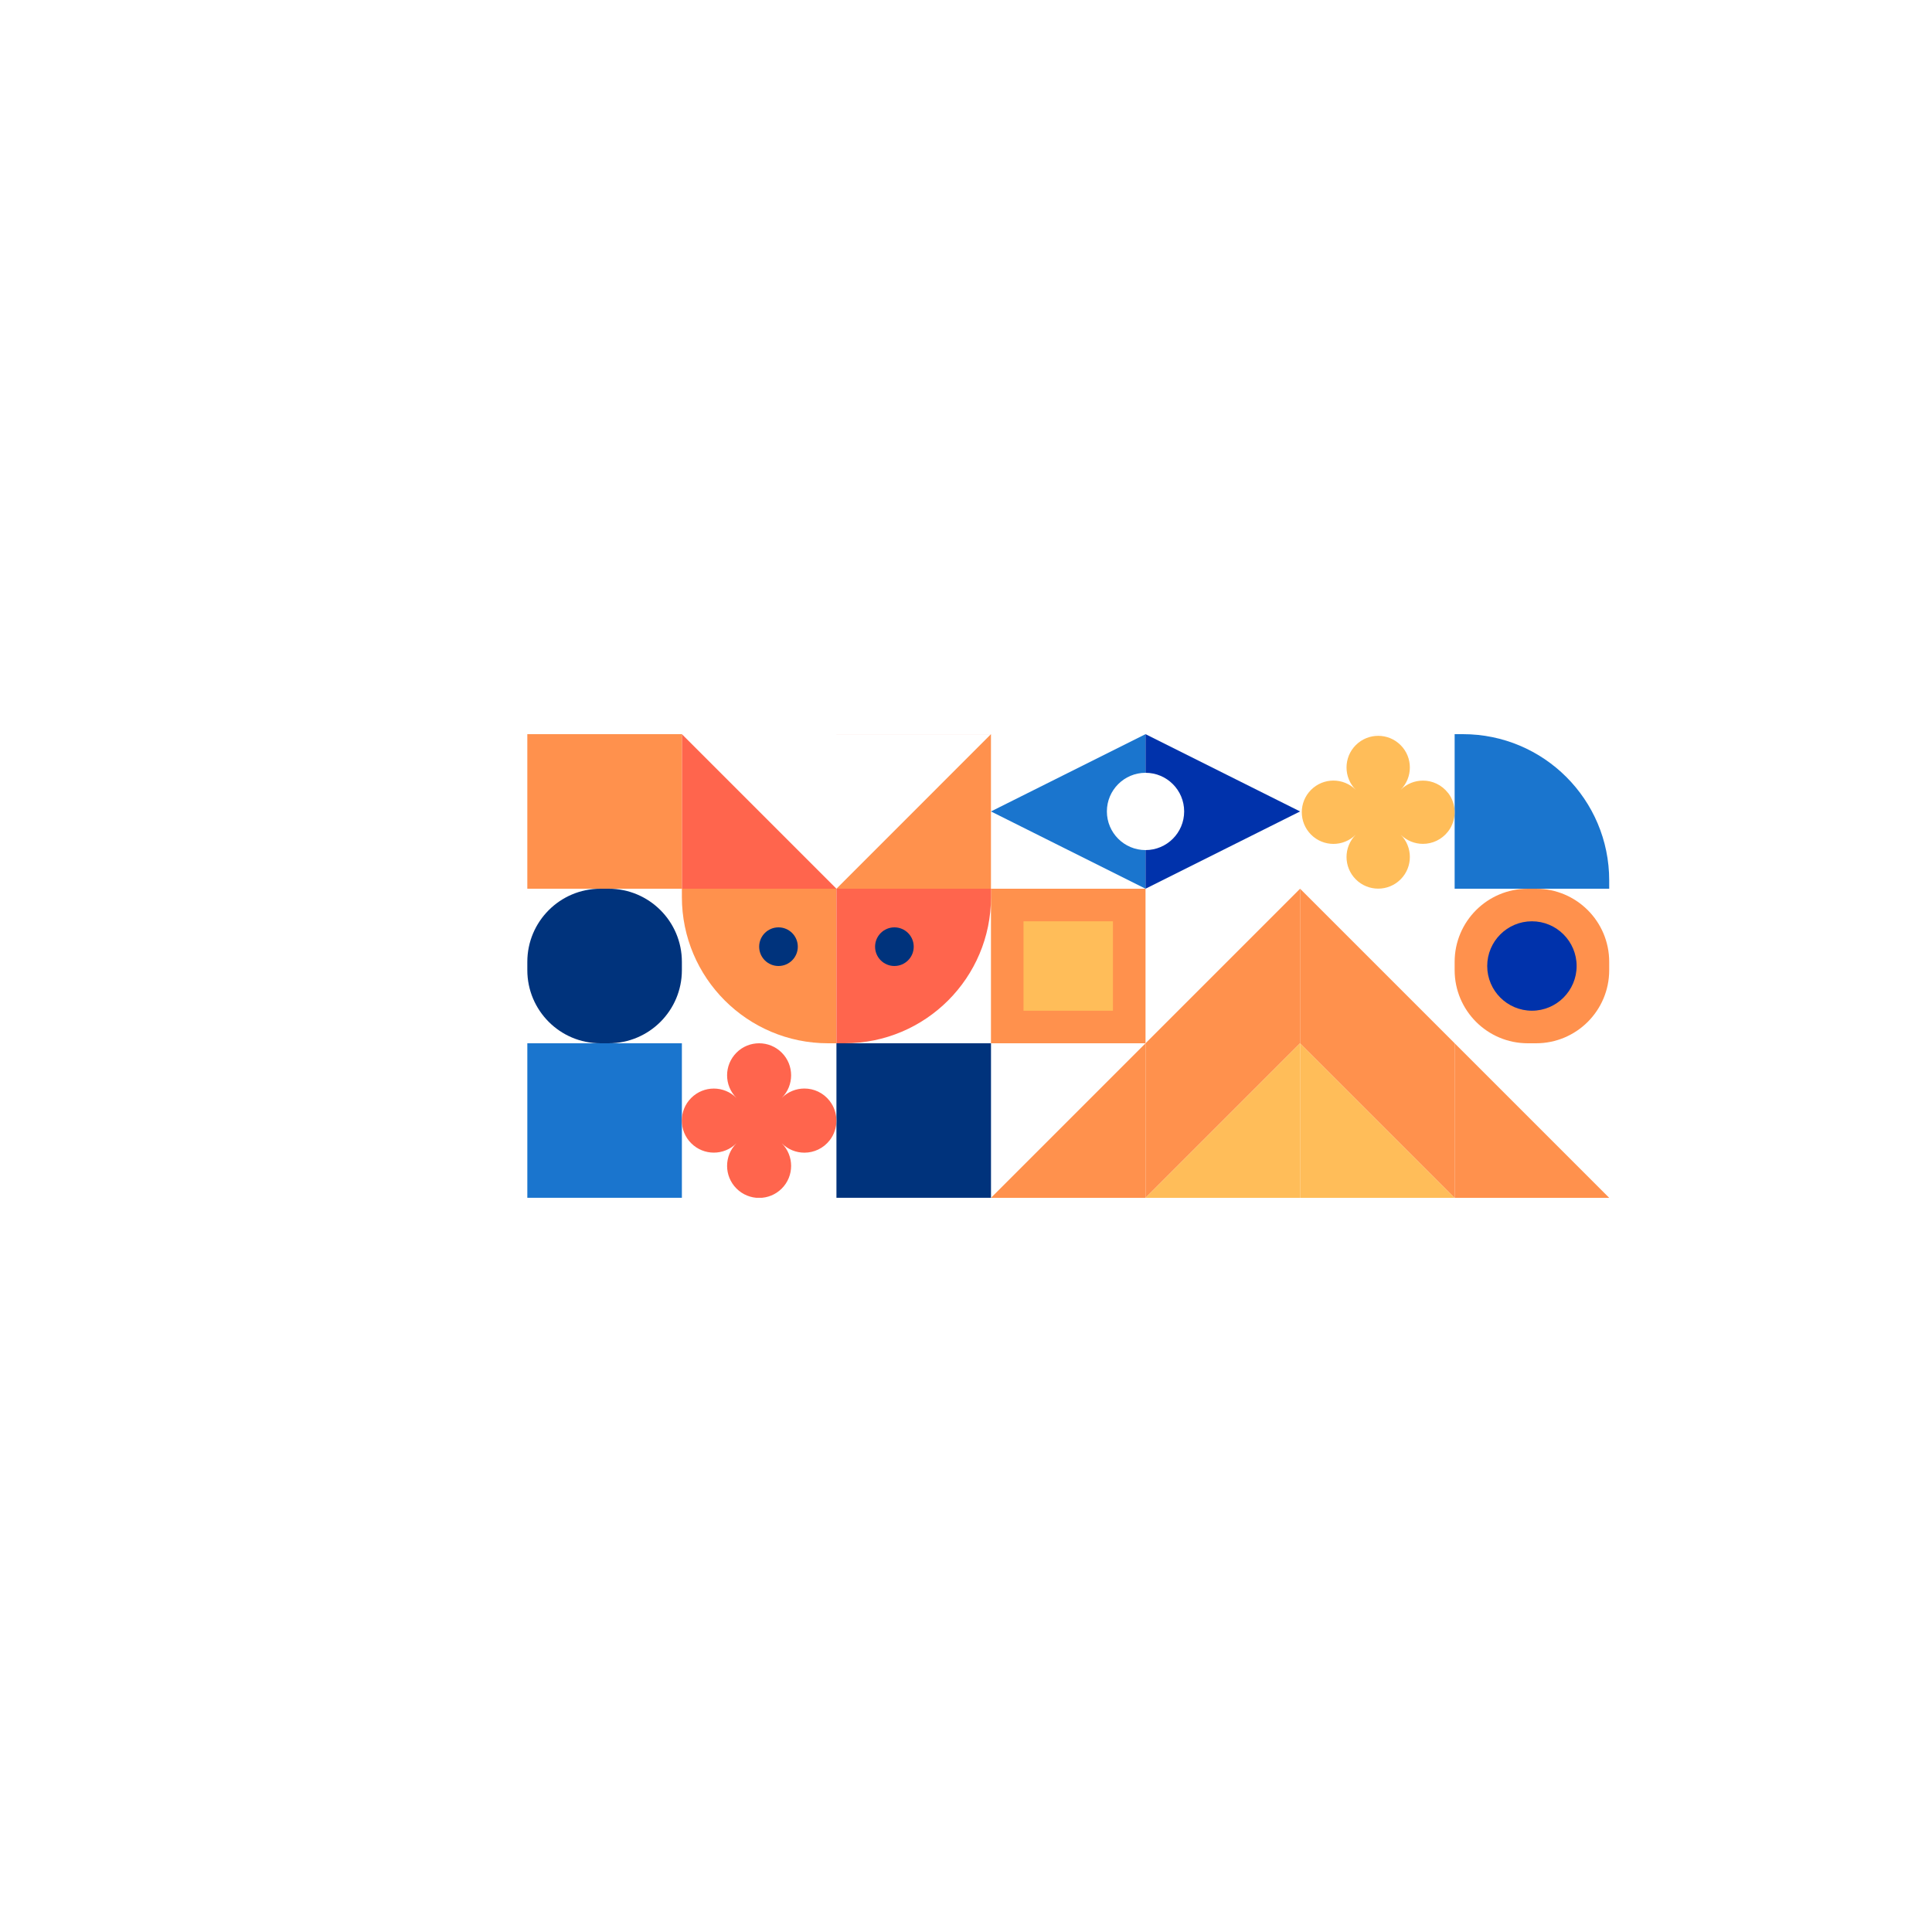
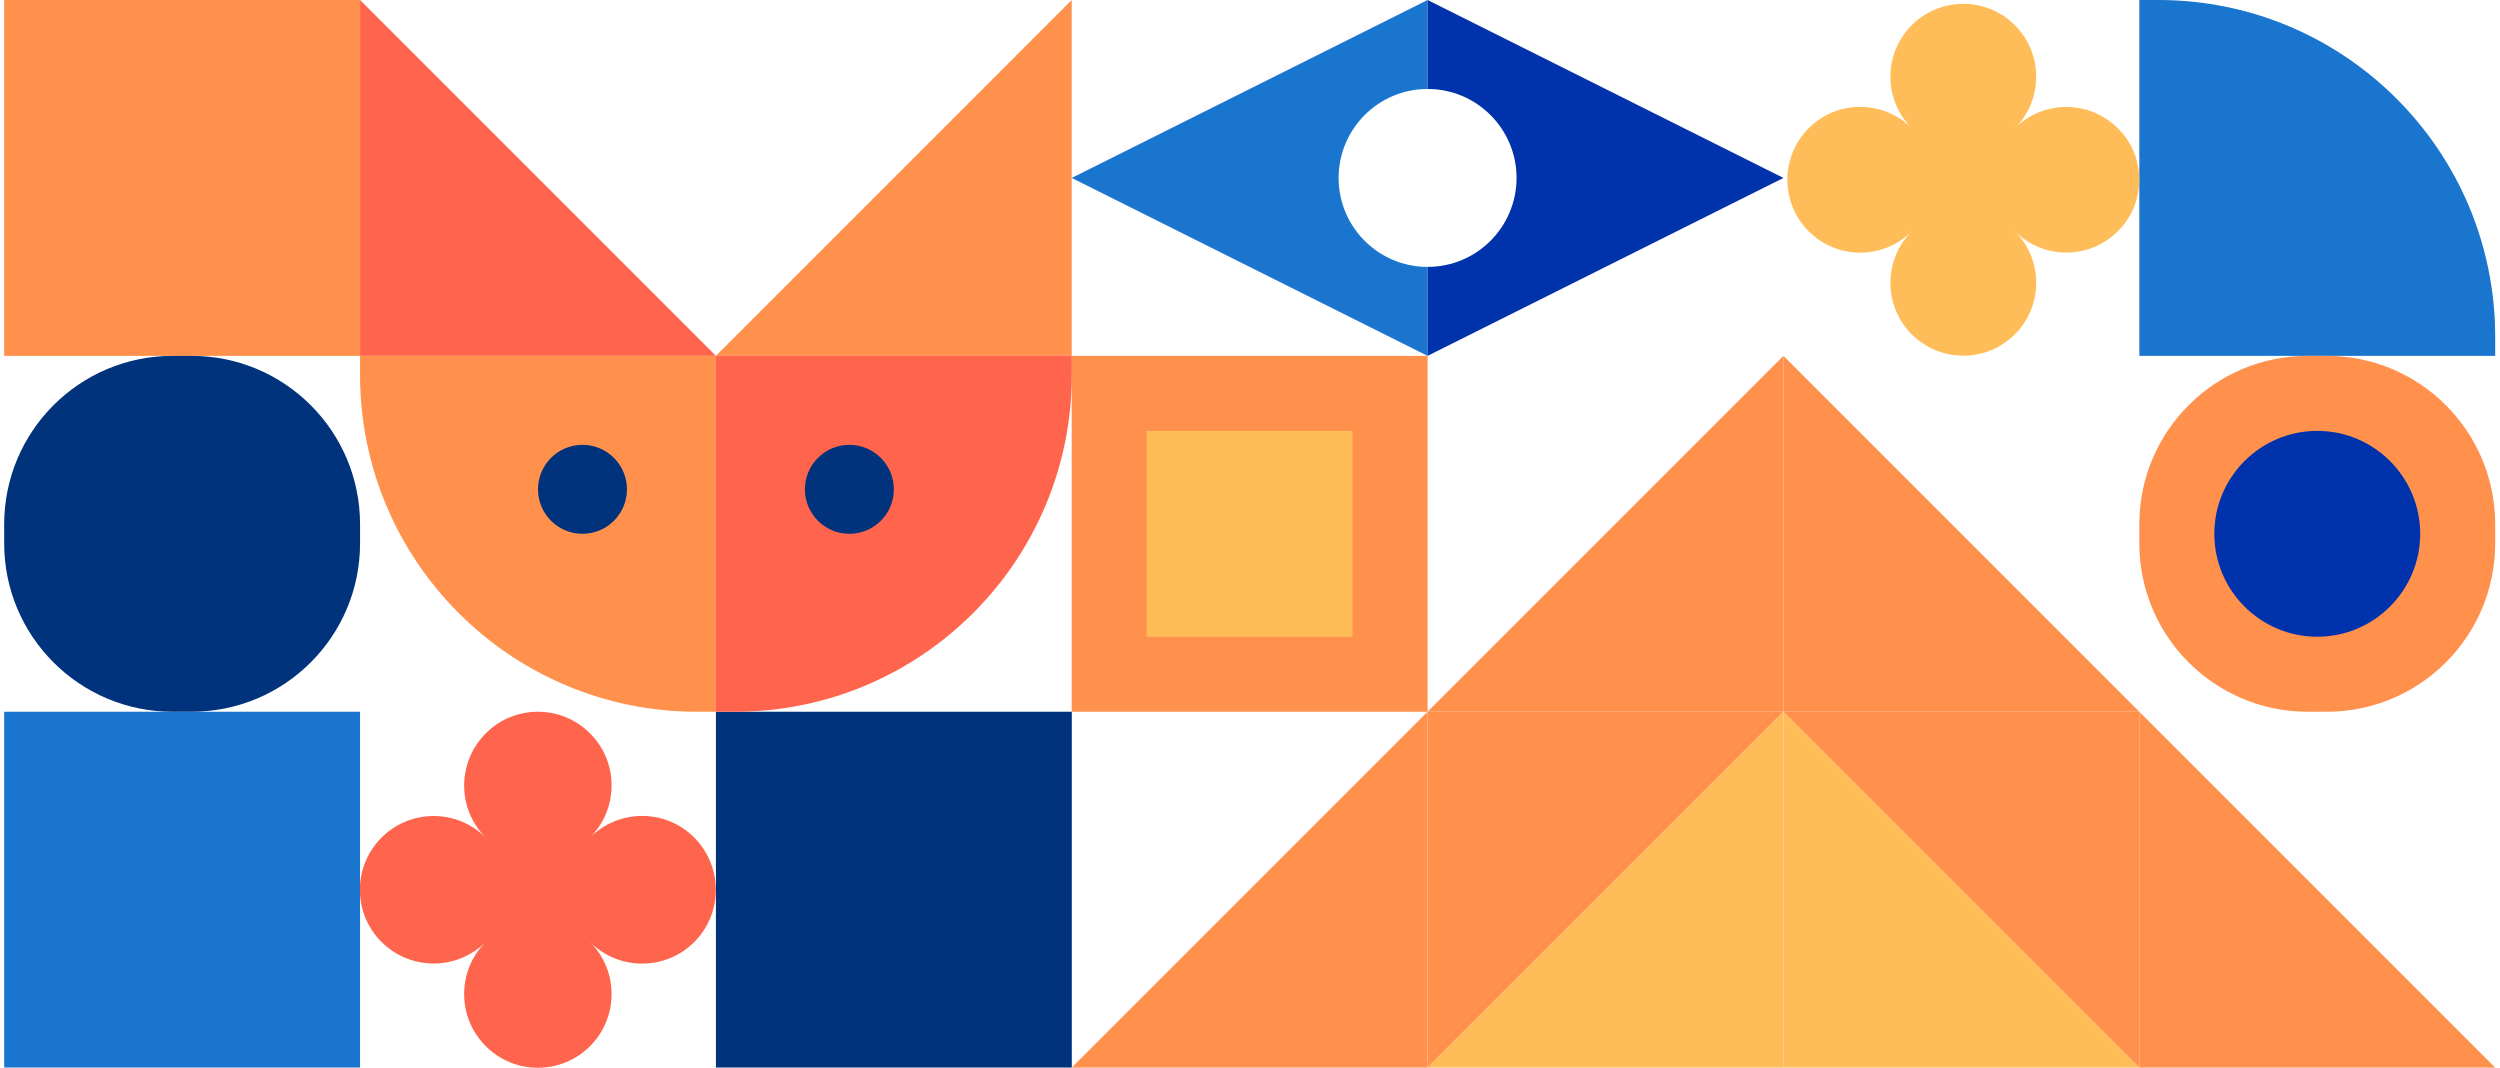
- <svg xmlns="http://www.w3.org/2000/svg" id="Camada_1" version="1.1" viewBox="0 0 500 500">
+ <svg xmlns="http://www.w3.org/2000/svg" id="Camada_1" version="1.1" viewBox="136 190 281 120">
  <defs>
    <style>
      .st0 {
        fill: #00337c;
      }

      .st1 {
        fill: #0032ab;
      }

      .st2 {
        fill: none;
      }

      .st3 {
        fill: #ff654d;
      }

      .st4 {
        fill: #ff914d;
      }

      .st5 {
        fill: #1a75ce;
      }

      .st6 {
        fill: #ffbd59;
      }

      .st7 {
        clip-path: url(#clippath);
      }
    </style>
    <clipPath id="clippath">
      <rect class="st2" x="76.3" y="190" width="347.41" height="119.99" />
    </clipPath>
  </defs>
  <g class="st7">
    <g>
      <polygon class="st4" points="336.46 270 336.46 230 356.46 250 376.46 270 336.46 270" />
      <polygon class="st4" points="296.46 429.99 296.46 389.99 316.46 409.99 336.46 429.99 296.46 429.99" />
      <polygon class="st3" points="136.47 429.99 136.47 389.99 156.47 409.99 176.47 429.99 136.47 429.99" />
      <polygon class="st4" points="336.46 270 296.46 270 316.46 250 336.46 230 336.46 270" />
      <polygon class="st4" points="296.46 310 256.46 310 276.46 290 296.46 270 296.46 310" />
      <polygon class="st4" points="376.46 310 376.46 270 396.46 290 416.46 310 376.46 310" />
      <polygon class="st3" points="176.47 230 176.47 190 196.47 210 216.47 230 176.47 230" />
      <polygon class="st6" points="376.46 509.99 376.46 469.99 396.46 489.99 416.46 509.99 376.46 509.99" />
      <polygon class="st4" points="256.46 230 216.47 230 236.47 210 256.46 190 256.46 230" />
      <polygon class="st4" points="296.46 270 336.46 270 316.46 290 296.46 310 296.46 270" />
      <polygon class="st4" points="256.46 389.99 296.46 389.99 276.46 409.99 256.46 429.99 256.46 389.99" />
      <polygon class="st6" points="336.46 310 296.46 310 316.46 290 336.46 270 336.46 310" />
      <polygon class="st6" points="336.46 310 336.46 270 356.46 290 376.46 310 336.46 310" />
      <polygon class="st4" points="376.46 270 376.46 310 356.46 290 336.46 270 376.46 270" />
      <path class="st4" d="M214.33,310c-20.91,0-37.86,16.95-37.86,37.86v2.14h2.14c20.91,0,37.86-16.95,37.86-37.86v-2.14h-2.14Z" />
-       <path class="st6" d="M214.33,429.99h2.14v2.14c0,20.9-16.96,37.86-37.86,37.86h-2.14v-2.14c0-20.9,16.96-37.86,37.86-37.86Z" transform="translate(646.46 253.52) rotate(90)" />
-       <path class="st3" d="M414.32,389.99h2.14v2.14c0,20.9-16.96,37.86-37.86,37.86h-2.14v-2.14c0-20.9,16.96-37.86,37.86-37.86Z" transform="translate(792.91 819.98) rotate(-180)" />
-       <rect class="st3" x="216.47" y="150.01" width="40" height="40" />
+       <path class="st6" d="M216.47,467.85v2.14h-2.14c-20.9,0-37.86-16.96-37.86-37.86v-2.14h2.14c20.9,0,37.86,16.96,37.86,37.86Z" />
+       <path class="st3" d="M378.59,429.99h-2.14v-2.14c0-20.9,16.96-37.86,37.86-37.86h2.14v2.14c0,20.9-16.96,37.86-37.86,37.86Z" />
      <rect class="st0" x="176.47" y="469.99" width="40" height="40" />
      <rect class="st4" x="136.47" y="190" width="40" height="40" />
      <rect class="st5" x="136.47" y="270" width="40" height="40" />
      <rect class="st3" x="296.46" y="310" width="40" height="40" />
      <rect class="st4" x="176.47" y="389.99" width="40" height="40" />
      <rect class="st0" x="216.47" y="270" width="40" height="40" />
      <rect class="st0" x="336.46" y="429.99" width="40" height="40" />
      <path class="st5" d="M336.46,469.99h-40v2.14c0,20.91,16.95,37.86,37.86,37.86h4.28c20.91,0,37.86-16.95,37.86-37.86v-2.14h-40Z" />
-       <path class="st1" d="M296.46,310v40s-2.14,0-2.14,0c-20.91,0-37.86-16.95-37.86-37.86v-2.14s40,0,40,0Z" />
-       <path class="st0" d="M296.46,190h-40s0-2.14,0-2.14c0-20.91,16.95-37.86,37.86-37.86h2.14s0,40,0,40Z" />
-       <path class="st0" d="M296.46,190v-40s2.14,0,2.14,0c20.91,0,37.86,16.95,37.86,37.86v2.14s-40,0-40,0Z" />
-       <path class="st5" d="M176.47,190h-40s0-2.14,0-2.14c0-20.91,16.95-37.86,37.86-37.86h2.14s0,40,0,40Z" />
+       <path class="st1" d="M296.46,310v40h-2.14c-20.91,0-37.86-16.95-37.86-37.86v-2.14h40Z" />
      <path class="st3" d="M136.47,310v2.14c0,20.91,16.95,37.86,37.86,37.86h2.14v-40h-40Z" />
-       <path class="st5" d="M378.6,190h-2.14v40h40v-2.14c0-20.91-16.95-37.86-37.86-37.86Z" />
+       <path class="st5" d="M378.6,190h-2.14v40h40v-2.14c0-20.91-16.95-37.86-37.86-37.86h0Z" />
      <path class="st4" d="M176.47,230v2.14c0,20.91,16.95,37.86,37.86,37.86h2.14v-40h-40Z" />
      <polygon class="st5" points="156.47 349.99 176.47 389.99 136.47 389.99 156.47 349.99 156.47 349.99" />
      <polygon class="st6" points="236.47 349.99 216.47 310 256.46 310 236.47 349.99 236.47 349.99" />
      <polygon class="st4" points="236.47 330 226.47 310 246.46 310 236.47 330 236.47 330" />
      <polygon class="st3" points="276.46 469.99 256.46 429.99 296.46 429.99 276.46 469.99 276.46 469.99" />
      <polygon class="st0" points="276.46 449.99 266.46 429.99 286.46 429.99 276.46 449.99 276.46 449.99" />
-       <polygon class="st6" points="216.47 170 176.47 190 176.47 150.01 216.47 170 216.47 170" />
-       <polygon class="st4" points="196.47 170 176.47 180 176.47 160 196.47 170 196.47 170" />
      <polygon class="st6" points="416.46 369.99 376.46 389.99 376.46 349.99 416.46 369.99 416.46 369.99" />
      <polygon class="st3" points="396.46 369.99 376.46 379.99 376.46 359.99 396.46 369.99 396.46 369.99" />
-       <rect class="st4" x="336.46" y="150.01" width="40" height="40" rx="18.93" ry="18.93" />
      <rect class="st5" x="296.46" y="349.99" width="40" height="40" rx="18.93" ry="18.93" />
      <rect class="st0" x="336.46" y="389.99" width="40" height="40" rx="18.93" ry="18.93" />
      <rect class="st5" x="296.46" y="429.99" width="40" height="40" rx="18.93" ry="18.93" />
      <rect class="st0" x="136.47" y="230" width="40" height="40" rx="18.93" ry="18.93" />
-       <path class="st5" d="M376.46,190h0v-20s0,0,0,0c11.04,0,20-8.95,20-20h0s20,0,20,0h0c0,22.09-17.91,40-40,40Z" />
-       <path class="st0" d="M376.46,170h0s0-20,0-20h20s0,0,0,0c0,11.04-8.95,20-20,20Z" />
-       <path class="st0" d="M256.46,389.99c-22.09,0-40,17.91-40,40h0s20,0,20,0c0-11.04,8.95-20,20-20h0v-20h0Z" />
+       <path class="st0" d="M256.46,389.99c-22.09,0-40,17.91-40,40h20c0-11.04,8.95-20,20-20h0v-20h0Z" />
      <path class="st5" d="M256.46,409.99c-11.04,0-20,8.95-20,20h20v-20h0Z" />
-       <path class="st5" d="M256.46,449.99c-11.04,0-20-8.95-20-20h0s-20,0-20,0h0c0,22.09,17.91,40,40,40h0v-20h0Z" />
+       <path class="st5" d="M256.46,449.99c-11.04,0-20-8.95-20-20h-20c0,22.09,17.91,40,40,40h0v-20h0Z" />
      <path class="st0" d="M236.47,429.99h0c0,11.05,8.95,20,20,20h0v-20h-20Z" />
-       <path class="st3" d="M136.47,469.99h0s20,0,20,0h0c0,11.05,8.95,20,20,20h0v20h0c-22.09,0-40-17.91-40-40Z" />
-       <path class="st4" d="M156.47,469.99h0s20,0,20,0v20h0c-11.04,0-20-8.95-20-20Z" />
-       <path class="st6" d="M416.46,349.99h0s-20,0-20,0h0c0-11.05-8.95-20-20-20h0v-20h0c22.09,0,40,17.91,40,40Z" />
-       <path class="st3" d="M396.45,349.99h0s-20,0-20,0v-20h0c11.04,0,20,8.95,20,20Z" />
+       <path class="st3" d="M136.47,469.99h20c0,11.05,8.95,20,20,20h0v20h0c-22.09,0-40-17.91-40-40Z" />
+       <path class="st4" d="M156.47,469.99h20v20h0c-11.04,0-20-8.95-20-20Z" />
+       <path class="st6" d="M416.46,349.99h-20c0-11.05-8.95-20-20-20h0v-20h0c22.09,0,40,17.91,40,40Z" />
+       <path class="st3" d="M396.45,349.99h-20v-20h0c11.04,0,20,8.95,20,20Z" />
      <rect class="st4" x="256.46" y="230" width="40" height="40" />
-       <rect class="st6" x="264.89" y="238.43" width="23.15" height="23.15" transform="translate(526.46 -26.46) rotate(90)" />
+       <rect class="st6" x="264.88" y="238.43" width="23.15" height="23.15" />
      <rect class="st0" x="256.46" y="469.99" width="40" height="40" />
-       <rect class="st3" x="264.89" y="478.41" width="23.15" height="23.15" transform="translate(766.45 213.52) rotate(90)" />
+       <rect class="st3" x="264.89" y="478.41" width="23.15" height="23.15" />
      <rect class="st4" x="376.46" y="230" width="40" height="40" rx="18.93" ry="18.93" />
-       <path class="st1" d="M396.46,261.57c-6.38,0-11.57-5.19-11.57-11.57,0-6.38,5.19-11.57,11.57-11.57,6.38,0,11.57,5.19,11.57,11.57,0,6.38-5.19,11.57-11.57,11.57Z" />
+       <path class="st1" d="M396.46,261.57c-6.38,0-11.57-5.19-11.57-11.57s5.19-11.57,11.57-11.57,11.57,5.19,11.57,11.57-5.19,11.57-11.57,11.57Z" />
      <rect class="st0" x="136.47" y="429.99" width="40" height="40" rx="18.93" ry="18.93" />
      <path class="st4" d="M156.47,438.41c-6.38,0-11.57,5.19-11.57,11.57s5.19,11.57,11.57,11.57,11.57-5.19,11.57-11.57-5.19-11.57-11.57-11.57Z" />
      <rect class="st0" x="336.46" y="310" width="40" height="40" rx="18.93" ry="18.93" />
-       <path class="st5" d="M356.46,341.57c-6.38,0-11.57-5.19-11.57-11.57s5.19-11.57,11.57-11.57c6.38,0,11.57,5.19,11.57,11.57s-5.19,11.57-11.57,11.57Z" />
-       <path class="st3" d="M216.47,349.99v10h0c5.52,0,10,4.48,10,10h0c0,5.52-4.48,10-10,10h0v10s40-20,40-20l-40-20Z" />
-       <path class="st6" d="M216.47,389.99v-10h0c-5.52,0-10-4.48-10-10h0c0-5.52,4.48-10,10-10h0v-10s-40,20-40,20l40,20Z" />
-       <path class="st5" d="M296.46,230v-10h0c-5.52,0-10-4.48-10-10h0c0-5.52,4.48-10,10-10h0v-10s-40,20-40,20l40,20Z" />
-       <path class="st1" d="M296.46,190v10h0c5.52,0,10,4.48,10,10h0c0,5.52-4.48,10-10,10h0v10s40-20,40-20l-40-20Z" />
-       <path class="st6" d="M374.76,205.22c-1.66-2.13-4.08-3.2-6.5-3.2-2.1,0-4.19.8-5.79,2.4,3.2-3.2,3.2-8.39,0-11.59-1.6-1.6-3.69-2.4-5.79-2.4s-4.2.8-5.8,2.4c-1.6,1.6-2.4,3.69-2.4,5.79s.8,4.19,2.4,5.79c-1.6-1.6-3.7-2.4-5.79-2.4s-4.19.8-5.79,2.4-2.4,3.7-2.4,5.79.8,4.2,2.4,5.8,3.7,2.4,5.79,2.4,4.19-.8,5.79-2.4c-1.6,1.6-2.4,3.7-2.4,5.79s.8,4.19,2.4,5.79,3.7,2.4,5.8,2.4,4.19-.8,5.79-2.4c3.2-3.2,3.2-8.39,0-11.59,1.6,1.6,3.69,2.4,5.79,2.4,2.43,0,4.84-1.07,6.5-3.2,2.26-2.91,2.26-7.08,0-9.99Z" />
-       <path class="st3" d="M214.75,284.95c-1.68-2.16-4.12-3.24-6.57-3.24-2.12,0-4.24.81-5.86,2.43,3.23-3.23,3.23-8.48,0-11.71-1.62-1.62-3.73-2.43-5.86-2.43s-4.25.81-5.86,2.43-2.43,3.73-2.43,5.86.81,4.24,2.43,5.86c-1.62-1.62-3.74-2.43-5.86-2.43s-4.24.81-5.86,2.43c-1.62,1.62-2.43,3.74-2.43,5.86s.81,4.25,2.43,5.86c1.62,1.62,3.74,2.43,5.86,2.43s4.24-.81,5.86-2.43c-1.62,1.62-2.43,3.74-2.43,5.86s.81,4.24,2.43,5.86,3.74,2.43,5.86,2.43,4.24-.81,5.86-2.43c3.23-3.23,3.23-8.48,0-11.71,1.62,1.62,3.73,2.43,5.86,2.43,2.45,0,4.9-1.08,6.57-3.24,2.28-2.94,2.28-7.16,0-10.1Z" />
-       <path class="st0" d="M294.75,375.04c-1.68,2.16-4.12,3.24-6.57,3.24-2.12,0-4.24-.81-5.86-2.43,3.23,3.23,3.23,8.48,0,11.71-1.62,1.62-3.73,2.43-5.86,2.43-2.12,0-4.25-.81-5.86-2.43-1.62-1.62-2.43-3.74-2.43-5.86,0-2.12.81-4.24,2.43-5.86-1.62,1.62-3.74,2.43-5.86,2.43-2.12,0-4.24-.81-5.86-2.43-1.62-1.62-2.43-3.74-2.43-5.86,0-2.12.81-4.24,2.43-5.86,1.62-1.62,3.74-2.43,5.86-2.43s4.24.81,5.86,2.43c-1.62-1.62-2.43-3.73-2.43-5.86,0-2.12.81-4.24,2.43-5.86,1.62-1.62,3.74-2.43,5.86-2.43s4.24.81,5.86,2.43c3.23,3.23,3.23,8.48,0,11.71,1.62-1.62,3.73-2.43,5.86-2.43,2.45,0,4.9,1.08,6.57,3.24,2.28,2.94,2.28,7.16,0,10.1Z" />
-       <path class="st6" d="M414.74,455.04c-1.68,2.16-4.12,3.24-6.57,3.24-2.12,0-4.24-.81-5.86-2.43,3.23,3.23,3.23,8.48,0,11.71-1.62,1.62-3.73,2.43-5.86,2.43s-4.25-.81-5.86-2.43-2.43-3.74-2.43-5.86c0-2.12.81-4.24,2.43-5.86-1.62,1.62-3.74,2.43-5.86,2.43-2.12,0-4.24-.81-5.86-2.43-1.62-1.62-2.43-3.74-2.43-5.86,0-2.12.81-4.24,2.43-5.86,1.62-1.62,3.74-2.43,5.86-2.43s4.24.81,5.86,2.43c-1.62-1.62-2.43-3.73-2.43-5.86,0-2.12.81-4.24,2.43-5.86,1.62-1.62,3.74-2.43,5.86-2.43s4.24.81,5.86,2.43c3.23,3.23,3.23,8.48,0,11.71,1.62-1.62,3.73-2.43,5.86-2.43,2.45,0,4.9,1.08,6.57,3.24,2.28,2.94,2.28,7.16,0,10.1Z" />
-       <circle class="st6" cx="271.46" cy="180" r="5" />
-       <path class="st0" d="M256.46,469.99v40s-2.14,0-2.14,0c-20.91,0-37.86-16.95-37.86-37.86v-2.14s40,0,40,0Z" />
+       <path class="st5" d="M356.46,341.57c-6.38,0-11.57-5.19-11.57-11.57s5.19-11.57,11.57-11.57,11.57,5.19,11.57,11.57-5.19,11.57-11.57,11.57Z" />
+       <path class="st3" d="M216.47,349.99v10h0c5.52,0,10,4.48,10,10h0c0,5.52-4.48,10-10,10h0v10l40-20-40-20Z" />
+       <path class="st6" d="M216.47,389.99v-10h0c-5.52,0-10-4.48-10-10h0c0-5.52,4.48-10,10-10h0v-10l-40,20,40,20Z" />
+       <path class="st5" d="M296.46,230v-10h0c-5.52,0-10-4.48-10-10h0c0-5.52,4.48-10,10-10h0v-10l-40,20,40,20Z" />
+       <path class="st1" d="M296.46,190v10h0c5.52,0,10,4.48,10,10h0c0,5.52-4.48,10-10,10h0v10l40-20-40-20Z" />
+       <path class="st6" d="M374.76,205.22c-1.66-2.13-4.08-3.2-6.5-3.2-2.1,0-4.19.8-5.79,2.4,3.2-3.2,3.2-8.39,0-11.59-1.6-1.6-3.69-2.4-5.79-2.4s-4.2.8-5.8,2.4c-1.6,1.6-2.4,3.69-2.4,5.79s.8,4.19,2.4,5.79c-1.6-1.6-3.7-2.4-5.79-2.4s-4.19.8-5.79,2.4-2.4,3.7-2.4,5.79.8,4.2,2.4,5.8,3.7,2.4,5.79,2.4,4.19-.8,5.79-2.4c-1.6,1.6-2.4,3.7-2.4,5.79s.8,4.19,2.4,5.79,3.7,2.4,5.8,2.4,4.19-.8,5.79-2.4c3.2-3.2,3.2-8.39,0-11.59,1.6,1.6,3.69,2.4,5.79,2.4,2.43,0,4.84-1.07,6.5-3.2,2.26-2.91,2.26-7.08,0-9.99v.02Z" />
+       <path class="st3" d="M214.75,284.95c-1.68-2.16-4.12-3.24-6.57-3.24-2.12,0-4.24.81-5.86,2.43,3.23-3.23,3.23-8.48,0-11.71-1.62-1.62-3.73-2.43-5.86-2.43s-4.25.81-5.86,2.43-2.43,3.73-2.43,5.86.81,4.24,2.43,5.86c-1.62-1.62-3.74-2.43-5.86-2.43s-4.24.81-5.86,2.43-2.43,3.74-2.43,5.86.81,4.25,2.43,5.86c1.62,1.62,3.74,2.43,5.86,2.43s4.24-.81,5.86-2.43c-1.62,1.62-2.43,3.74-2.43,5.86s.81,4.24,2.43,5.86,3.74,2.43,5.86,2.43,4.24-.81,5.86-2.43c3.23-3.23,3.23-8.48,0-11.71,1.62,1.62,3.73,2.43,5.86,2.43,2.45,0,4.9-1.08,6.57-3.24,2.28-2.94,2.28-7.16,0-10.1v-.02Z" />
+       <path class="st0" d="M294.75,375.04c-1.68,2.16-4.12,3.24-6.57,3.24-2.12,0-4.24-.81-5.86-2.43,3.23,3.23,3.23,8.48,0,11.71-1.62,1.62-3.73,2.43-5.86,2.43s-4.25-.81-5.86-2.43c-1.62-1.62-2.43-3.74-2.43-5.86s.81-4.24,2.43-5.86c-1.62,1.62-3.74,2.43-5.86,2.43s-4.24-.81-5.86-2.43-2.43-3.74-2.43-5.86.81-4.24,2.43-5.86,3.74-2.43,5.86-2.43,4.24.81,5.86,2.43c-1.62-1.62-2.43-3.73-2.43-5.86s.81-4.24,2.43-5.86,3.74-2.43,5.86-2.43,4.24.81,5.86,2.43c3.23,3.23,3.23,8.48,0,11.71,1.62-1.62,3.73-2.43,5.86-2.43,2.45,0,4.9,1.08,6.57,3.24,2.28,2.94,2.28,7.16,0,10.1v.02Z" />
+       <path class="st6" d="M414.74,455.04c-1.68,2.16-4.12,3.24-6.57,3.24-2.12,0-4.24-.81-5.86-2.43,3.23,3.23,3.23,8.48,0,11.71-1.62,1.62-3.73,2.43-5.86,2.43s-4.25-.81-5.86-2.43-2.43-3.74-2.43-5.86.81-4.24,2.43-5.86c-1.62,1.62-3.74,2.43-5.86,2.43s-4.24-.81-5.86-2.43-2.43-3.74-2.43-5.86.81-4.24,2.43-5.86,3.74-2.43,5.86-2.43,4.24.81,5.86,2.43c-1.62-1.62-2.43-3.73-2.43-5.86s.81-4.24,2.43-5.86,3.74-2.43,5.86-2.43,4.24.81,5.86,2.43c3.23,3.23,3.23,8.48,0,11.71,1.62-1.62,3.73-2.43,5.86-2.43,2.45,0,4.9,1.08,6.57,3.24,2.28,2.94,2.28,7.16,0,10.1v.02Z" />
+       <path class="st0" d="M256.46,469.99v40h-2.14c-20.91,0-37.86-16.95-37.86-37.86v-2.14h40Z" />
      <circle class="st6" cx="246.46" cy="494.99" r="5" />
      <path class="st3" d="M374.32,349.99h2.14v40h-40v-2.14c0-20.9,16.96-37.86,37.86-37.86Z" />
      <circle class="st0" cx="351.46" cy="379.99" r="5" />
      <circle class="st0" cx="201.47" cy="245" r="5" />
      <path class="st3" d="M216.47,230v40h2.14c20.91,0,37.86-16.95,37.86-37.86v-2.14h-40Z" />
      <circle class="st0" cx="231.47" cy="245" r="5" />
    </g>
  </g>
</svg>
